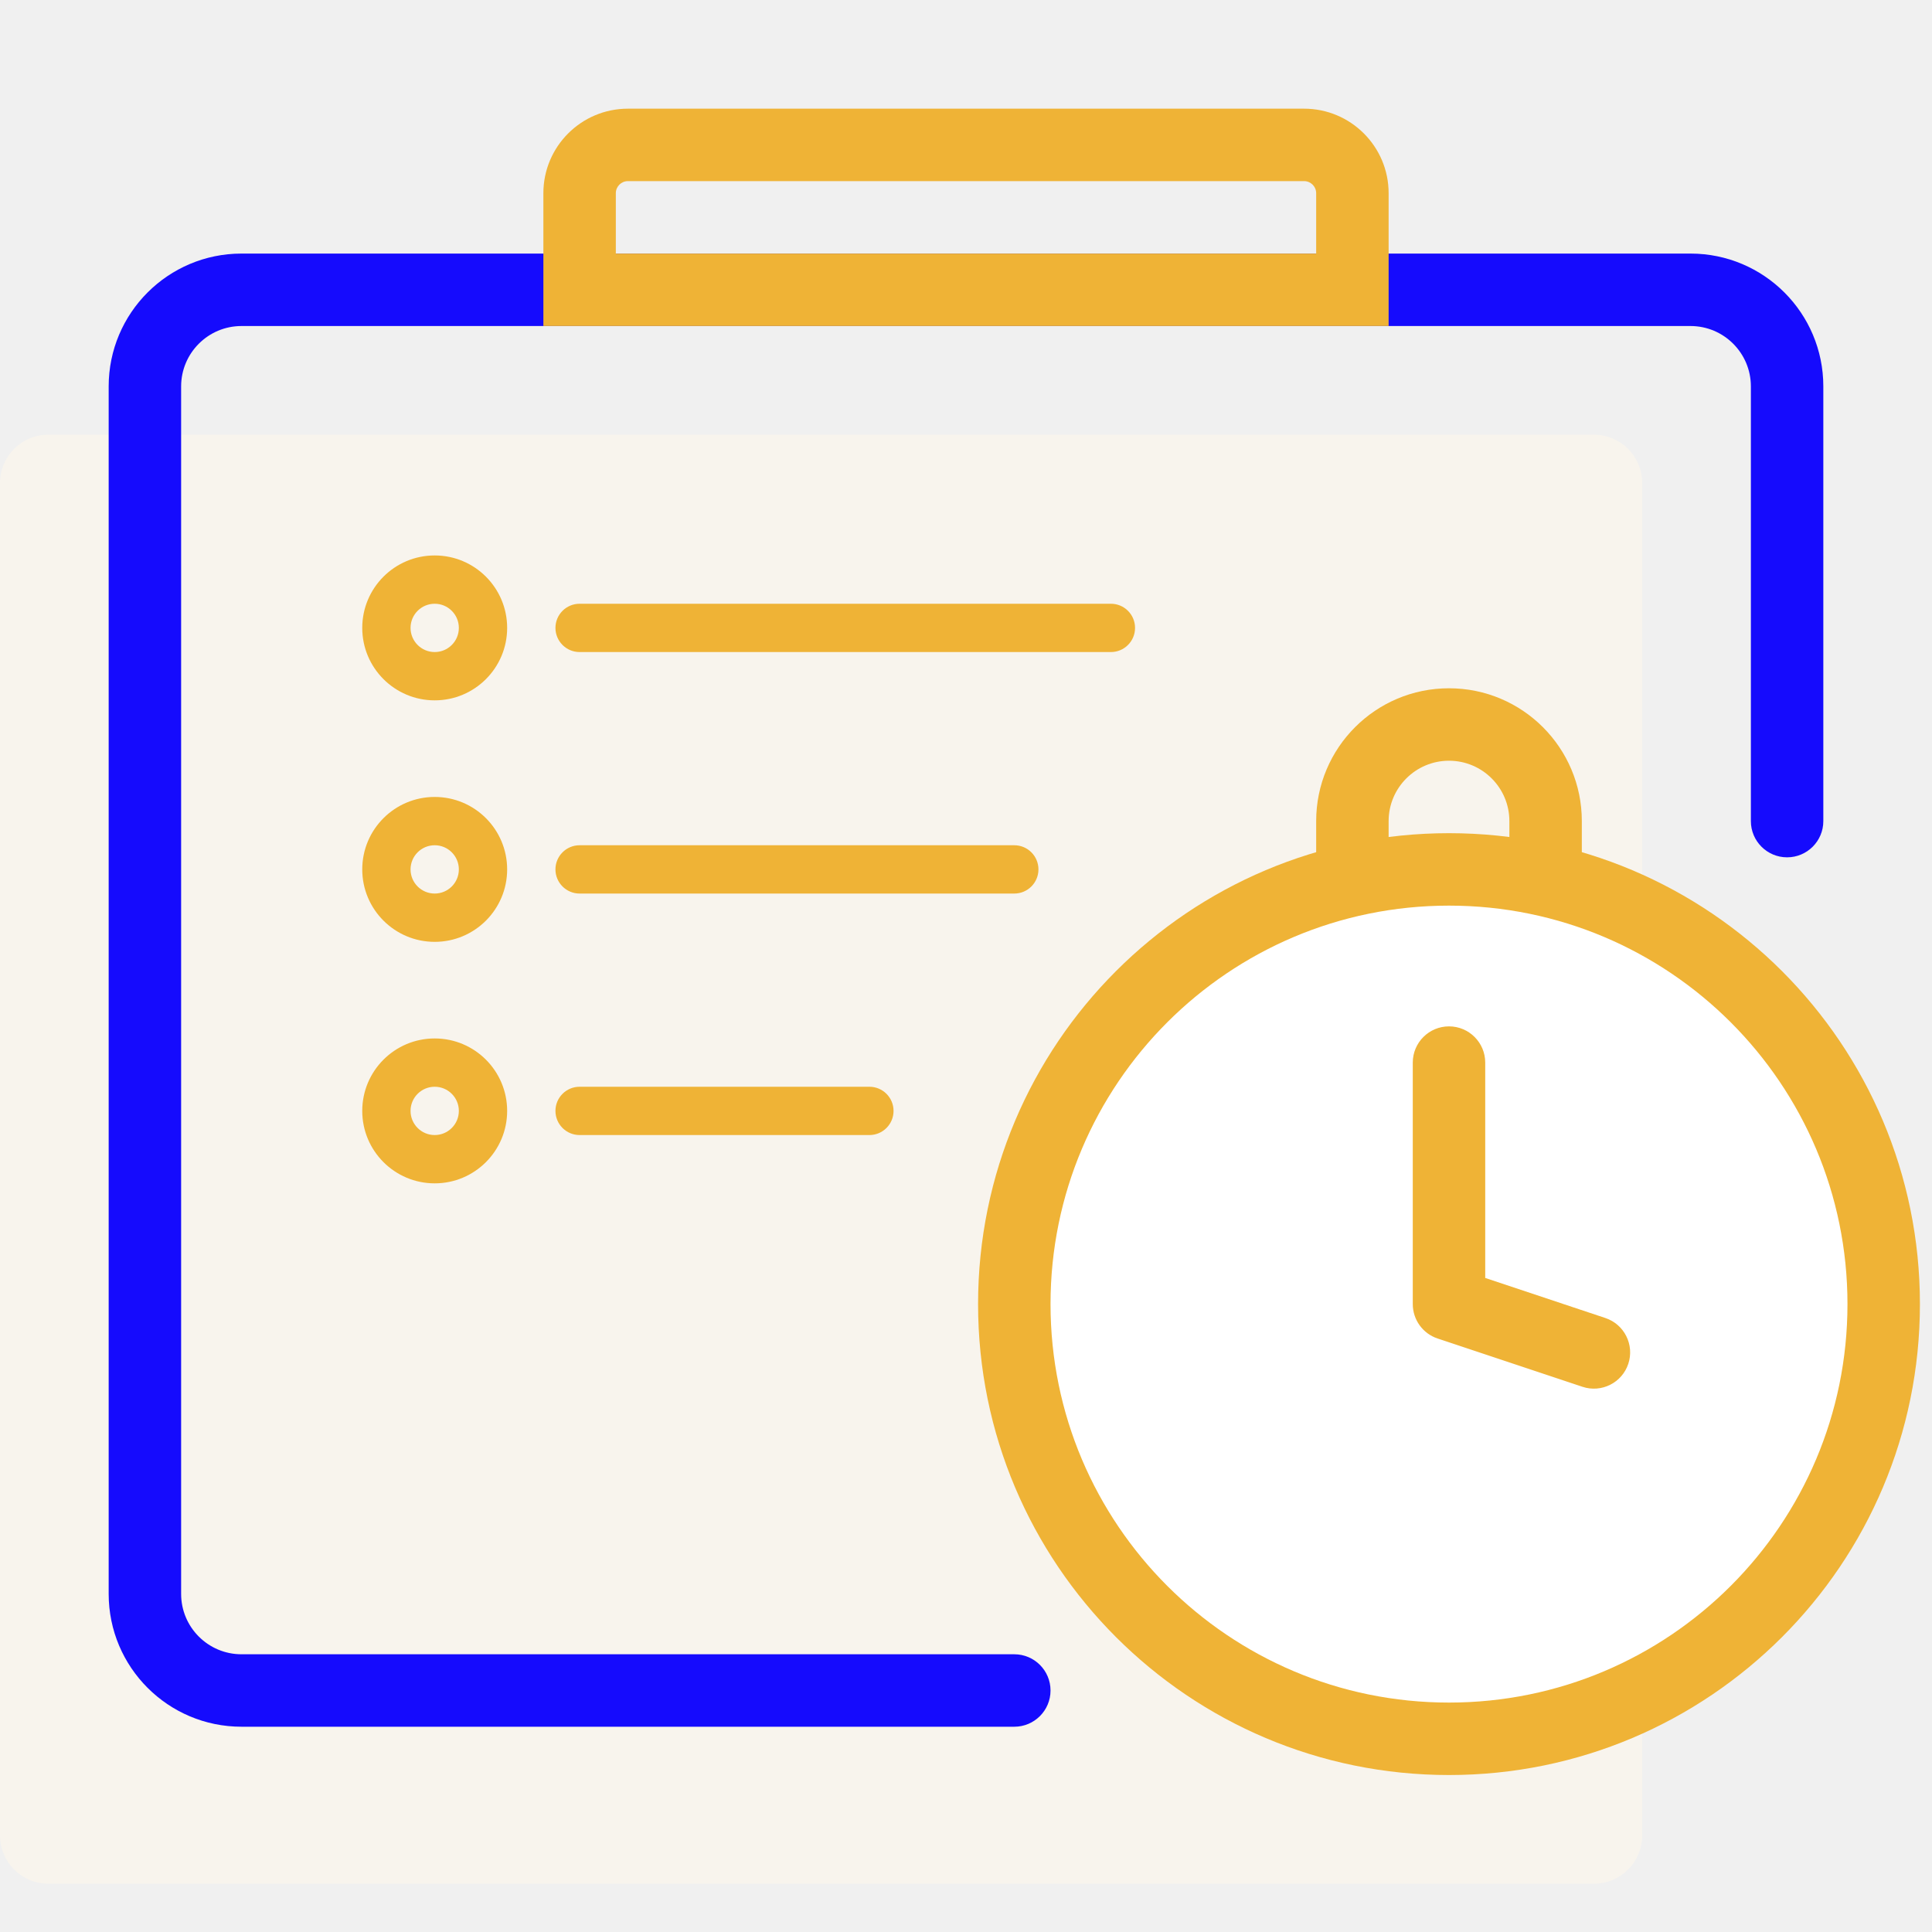
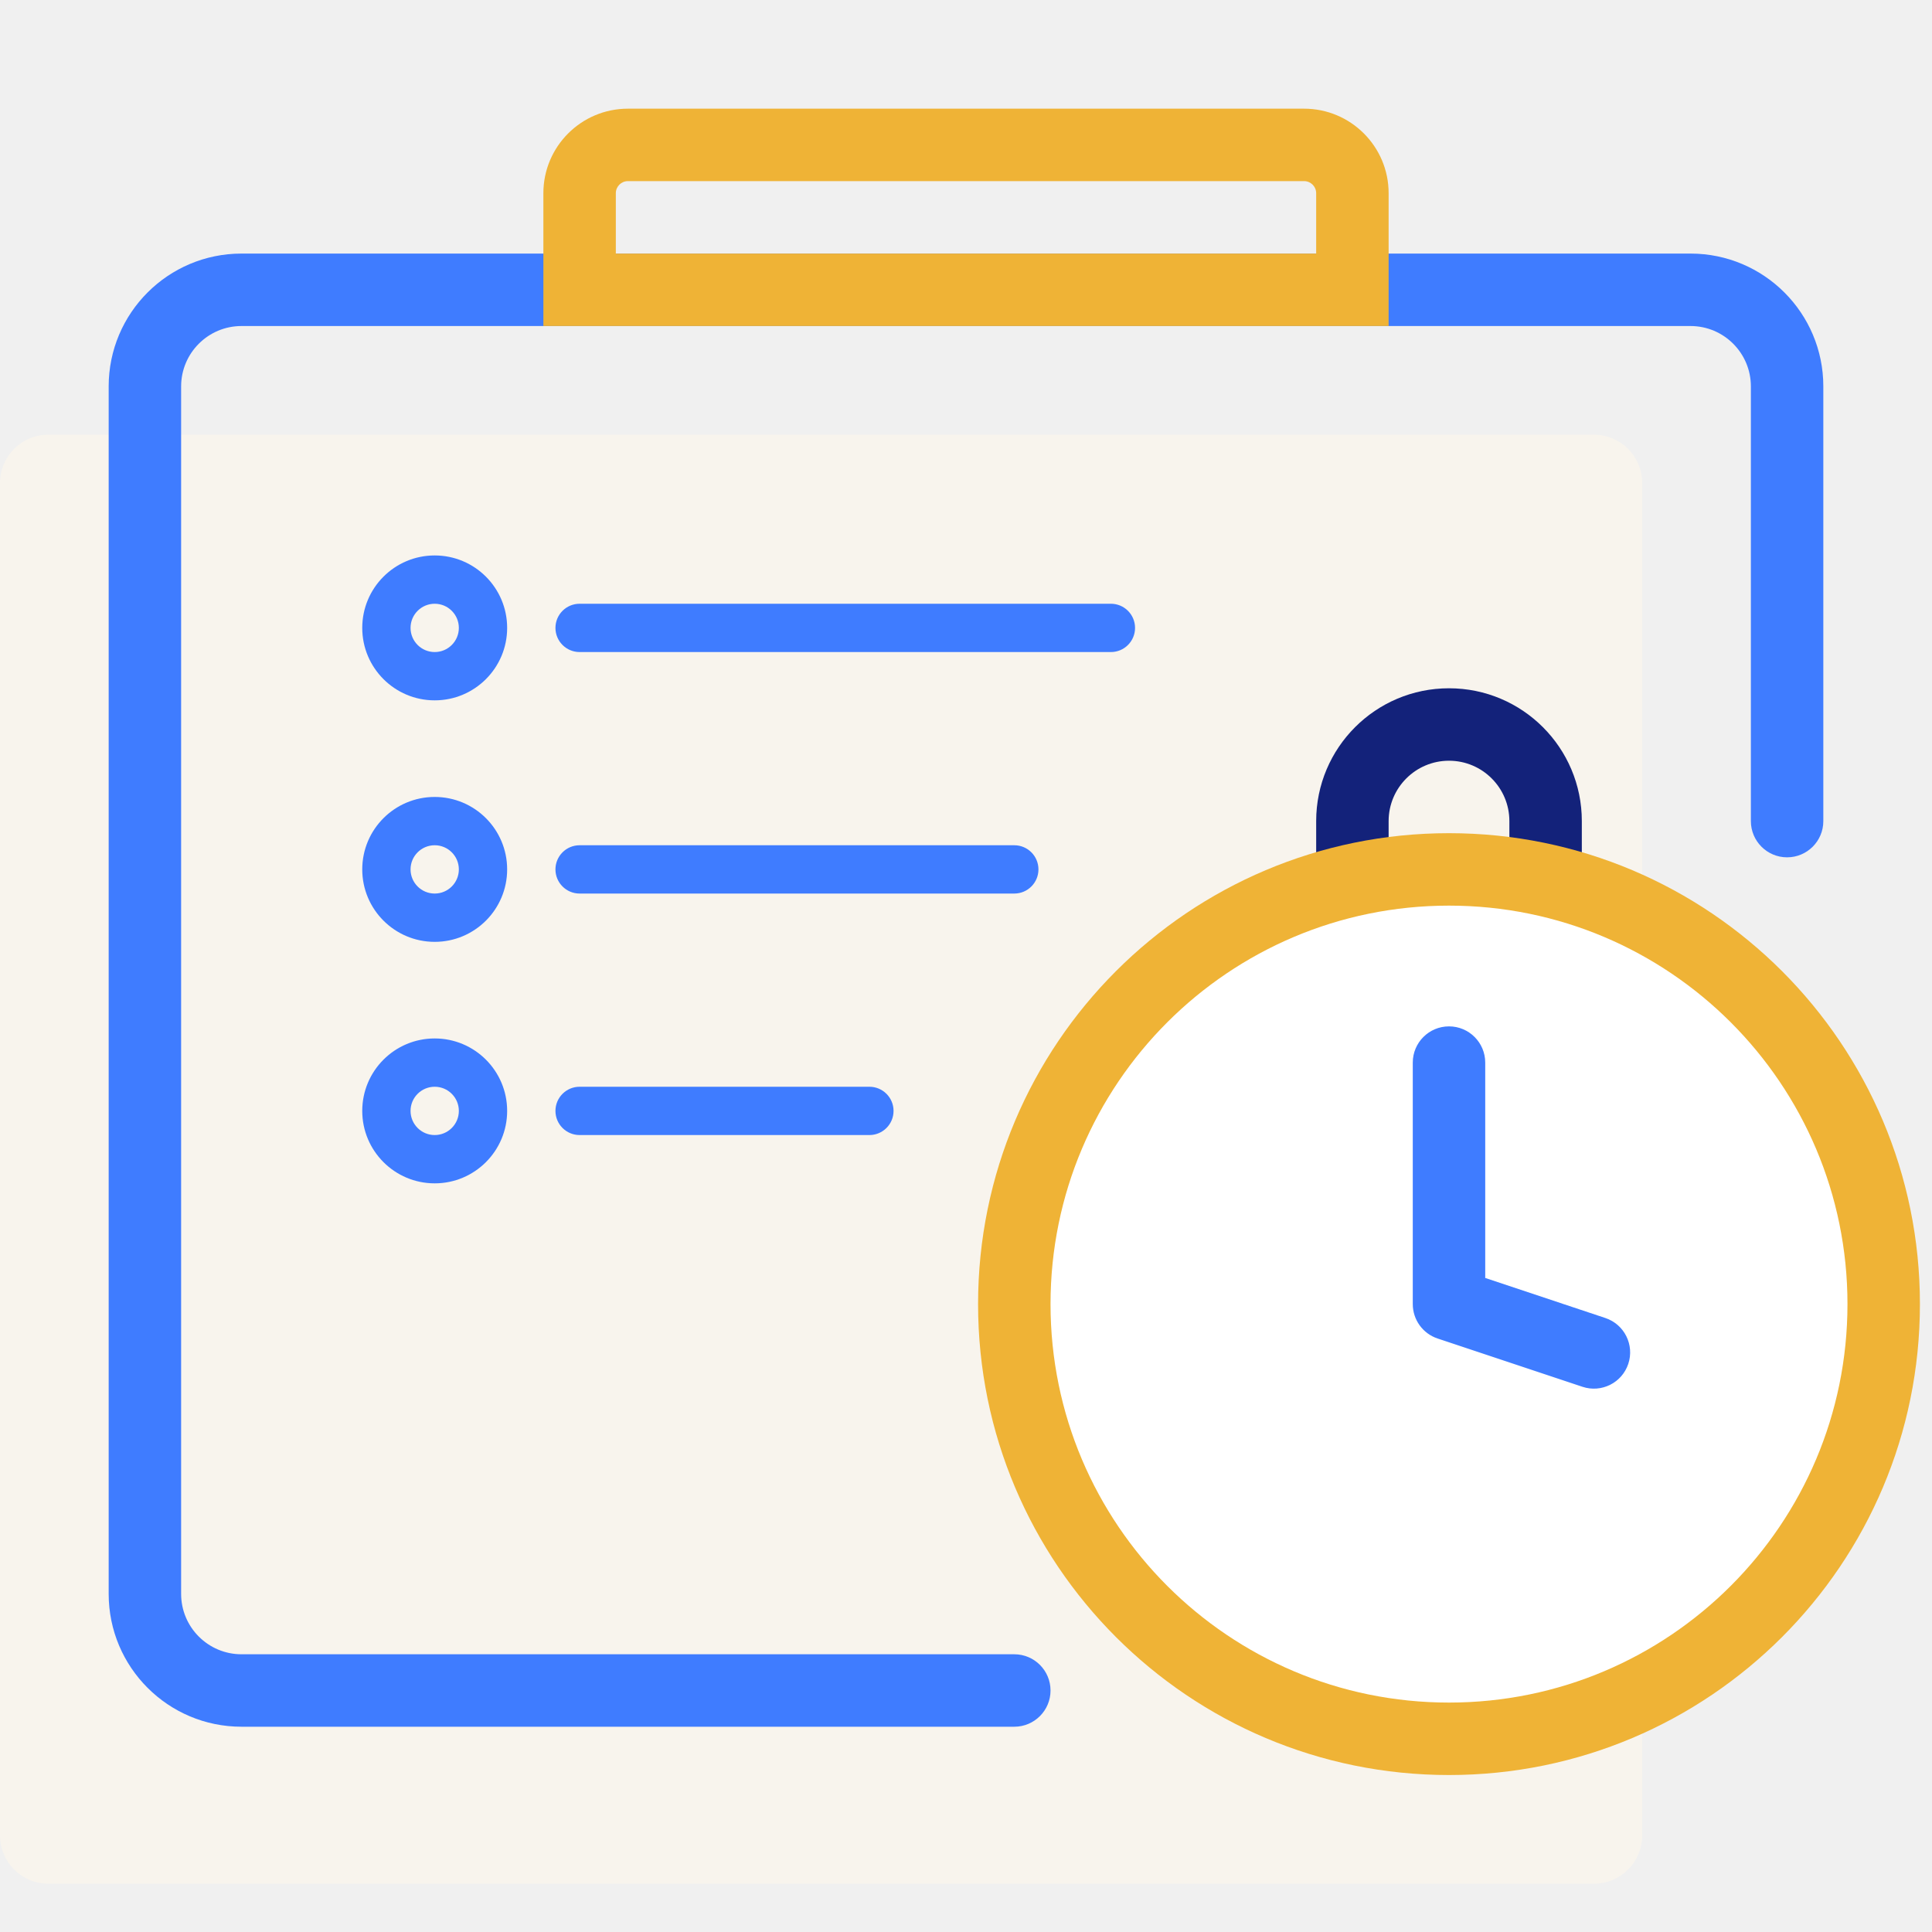
- <svg xmlns="http://www.w3.org/2000/svg" t="1790851042025" class="icon" viewBox="0 0 1024 1024" version="1.1" p-id="12826" id="mx_n_1790851042026" data-spm-anchor-id="a313x.search_index.0.i8.5b393a81mwoNWB" width="200" height="200">
-   <path d="M870.4 878.413V972.8a25.6 25.6 0 0 1-25.6 25.6H25.6a25.6 25.6 0 0 1-25.6-25.6V256a25.6 25.6 0 0 1 25.6-25.6h819.2a25.6 25.6 0 0 1 25.6 25.6V878.413z" fill="#f8f4ed" p-id="12827" data-spm-anchor-id="a313x.search_index.0.i7.5b393a81mwoNWB" class="" />
-   <path d="M537.6 876.8H128c-17.664 0-32-14.336-32-32V204.8c0-17.664 14.336-32 32-32h768c17.664 0 32 14.336 32 32v230.4a19.2 19.2 0 1 0 38.4 0V204.8A70.4 70.4 0 0 0 896 134.4H128A70.4 70.4 0 0 0 57.6 204.8v640A70.4 70.4 0 0 0 128 915.2h409.6a19.2 19.2 0 1 0 0-38.4z" fill="#150bfd" p-id="12828" data-spm-anchor-id="a313x.search_index.0.i14.5b393a81mwoNWB" class="" />
-   <path d="M768 364.8A70.4 70.4 0 0 1 838.4 435.2v76.8a70.4 70.4 0 1 1-140.8 0v-76.8A70.4 70.4 0 0 1 768 364.8z m0 38.4c-17.664 0-32 14.336-32 32v76.8a32 32 0 0 0 64 0v-76.8c0-17.664-14.336-32-32-32z" fill="#efb336" p-id="12829" data-spm-anchor-id="a313x.search_index.0.i15.5b393a81mwoNWB" class="" />
-   <path d="M768 691.2m-230.4 0a230.4 230.4 0 1 0 460.8 0 230.4 230.4 0 1 0-460.8 0Z" fill="#FFFFFF" p-id="12830" data-spm-anchor-id="a313x.search_index.0.i6.5b393a81mwoNWB" class="" />
-   <path d="M768 940.8c137.856 0 249.6-111.744 249.6-249.6s-111.744-249.6-249.6-249.6-249.6 111.744-249.6 249.6 111.744 249.6 249.6 249.6z m0-38.4a211.2 211.2 0 1 1 0-422.4 211.2 211.2 0 0 1 0 422.4zM332.8 57.6h358.4c24.73 0 44.8 20.07 44.8 44.8v70.4h-448V102.4c0-24.73 20.07-44.8 44.8-44.8z m364.8 76.8V102.4a6.4 6.4 0 0 0-6.4-6.4H332.8a6.4 6.4 0 0 0-6.4 6.4v32h371.2z" fill="#efb336" p-id="12831" data-spm-anchor-id="a313x.search_index.0.i4.5b393a81mwoNWB" class="" />
-   <path d="M787.2 563.2a19.2 19.2 0 1 0-38.4 0v128c0 8.269 5.299 15.616 13.133 18.227l76.8 25.6a19.2 19.2 0 0 0 12.134-36.454l-63.667-21.222V563.2zM307.2 345.6h281.6a12.8 12.8 0 1 0 0-25.6H307.2a12.8 12.8 0 1 0 0 25.6zM230.4 371.2a38.4 38.4 0 1 0 0-76.8 38.4 38.4 0 0 0 0 76.8z m0-25.6a12.8 12.8 0 1 1 0-25.6 12.8 12.8 0 0 1 0 25.6zM307.2 473.6h230.4a12.8 12.8 0 1 0 0-25.6h-230.4a12.8 12.8 0 1 0 0 25.6zM230.4 499.2a38.4 38.4 0 1 0 0-76.8 38.4 38.4 0 0 0 0 76.8z m0-25.6a12.8 12.8 0 1 1 0-25.6 12.8 12.8 0 0 1 0 25.6zM307.2 601.6h153.6a12.8 12.8 0 1 0 0-25.6h-153.6a12.8 12.8 0 1 0 0 25.6zM230.4 627.2a38.4 38.4 0 1 0 0-76.8 38.4 38.4 0 0 0 0 76.8z m0-25.6a12.8 12.8 0 1 1 0-25.6 12.8 12.8 0 0 1 0 25.6z" fill="#efb336" p-id="12832" data-spm-anchor-id="a313x.search_index.0.i5.5b393a81mwoNWB" class="" />
+ <svg xmlns="http://www.w3.org/2000/svg" t="1790851653436" class="icon" viewBox="0 0 1024 1024" version="1.1" p-id="16903" width="200" height="200">
+   <path d="M870.4 878.413V972.8a25.6 25.6 0 0 1-25.6 25.6H25.6a25.6 25.6 0 0 1-25.6-25.6V256a25.6 25.6 0 0 1 25.6-25.6h819.2a25.6 25.6 0 0 1 25.6 25.6V878.413z" fill="#f8f4ed" p-id="16904" data-spm-anchor-id="a313x.search_index.0.i37.4f963a81pLMYLb" class="" />
+   <path d="M537.6 876.8H128c-17.664 0-32-14.336-32-32V204.8c0-17.664 14.336-32 32-32h768c17.664 0 32 14.336 32 32v230.4a19.2 19.2 0 1 0 38.4 0V204.8A70.4 70.4 0 0 0 896 134.4H128A70.4 70.4 0 0 0 57.6 204.8v640A70.4 70.4 0 0 0 128 915.2h409.6a19.2 19.2 0 1 0 0-38.4z" fill="#3F7CFF" p-id="16905" />
+   <path d="M768 364.8A70.4 70.4 0 0 1 838.4 435.2v76.8a70.4 70.4 0 1 1-140.8 0v-76.8A70.4 70.4 0 0 1 768 364.8z m0 38.4c-17.664 0-32 14.336-32 32v76.8a32 32 0 0 0 64 0v-76.8c0-17.664-14.336-32-32-32z" fill="#13227a" p-id="16906" data-spm-anchor-id="a313x.search_index.0.i38.4f963a81pLMYLb" class="" />
+   <path d="M768 691.2m-230.4 0a230.4 230.4 0 1 0 460.8 0 230.4 230.4 0 1 0-460.8 0Z" fill="#FFFFFF" p-id="16907" />
+   <path d="M768 940.8c137.856 0 249.6-111.744 249.6-249.6s-111.744-249.6-249.6-249.6-249.6 111.744-249.6 249.6 111.744 249.6 249.6 249.6z m0-38.4a211.2 211.2 0 1 1 0-422.4 211.2 211.2 0 0 1 0 422.4zM332.8 57.6h358.4c24.73 0 44.8 20.07 44.8 44.8v70.4h-448V102.4c0-24.73 20.07-44.8 44.8-44.8z m364.8 76.8V102.4a6.4 6.4 0 0 0-6.4-6.4H332.8a6.4 6.4 0 0 0-6.4 6.4v32h371.2z" fill="#efb336" p-id="16908" data-spm-anchor-id="a313x.search_index.0.i35.4f963a81pLMYLb" class="" />
+   <path d="M787.2 563.2a19.2 19.2 0 1 0-38.4 0v128c0 8.269 5.299 15.616 13.133 18.227l76.8 25.6a19.2 19.2 0 0 0 12.134-36.454l-63.667-21.222V563.2zM307.2 345.6h281.6a12.8 12.8 0 1 0 0-25.6H307.2a12.8 12.8 0 1 0 0 25.6zM230.4 371.2a38.4 38.4 0 1 0 0-76.8 38.4 38.4 0 0 0 0 76.8z m0-25.6a12.8 12.8 0 1 1 0-25.6 12.8 12.8 0 0 1 0 25.6zM307.2 473.6h230.4a12.8 12.8 0 1 0 0-25.6h-230.4a12.8 12.8 0 1 0 0 25.6zM230.4 499.2a38.4 38.4 0 1 0 0-76.8 38.4 38.4 0 0 0 0 76.8z m0-25.6a12.8 12.8 0 1 1 0-25.6 12.8 12.8 0 0 1 0 25.6zM307.2 601.6h153.6a12.8 12.8 0 1 0 0-25.6h-153.6a12.8 12.8 0 1 0 0 25.6zM230.4 627.2a38.4 38.4 0 1 0 0-76.8 38.4 38.4 0 0 0 0 76.8z m0-25.6a12.8 12.8 0 1 1 0-25.6 12.8 12.8 0 0 1 0 25.6z" fill="#3F7CFF" p-id="16909" />
</svg>
